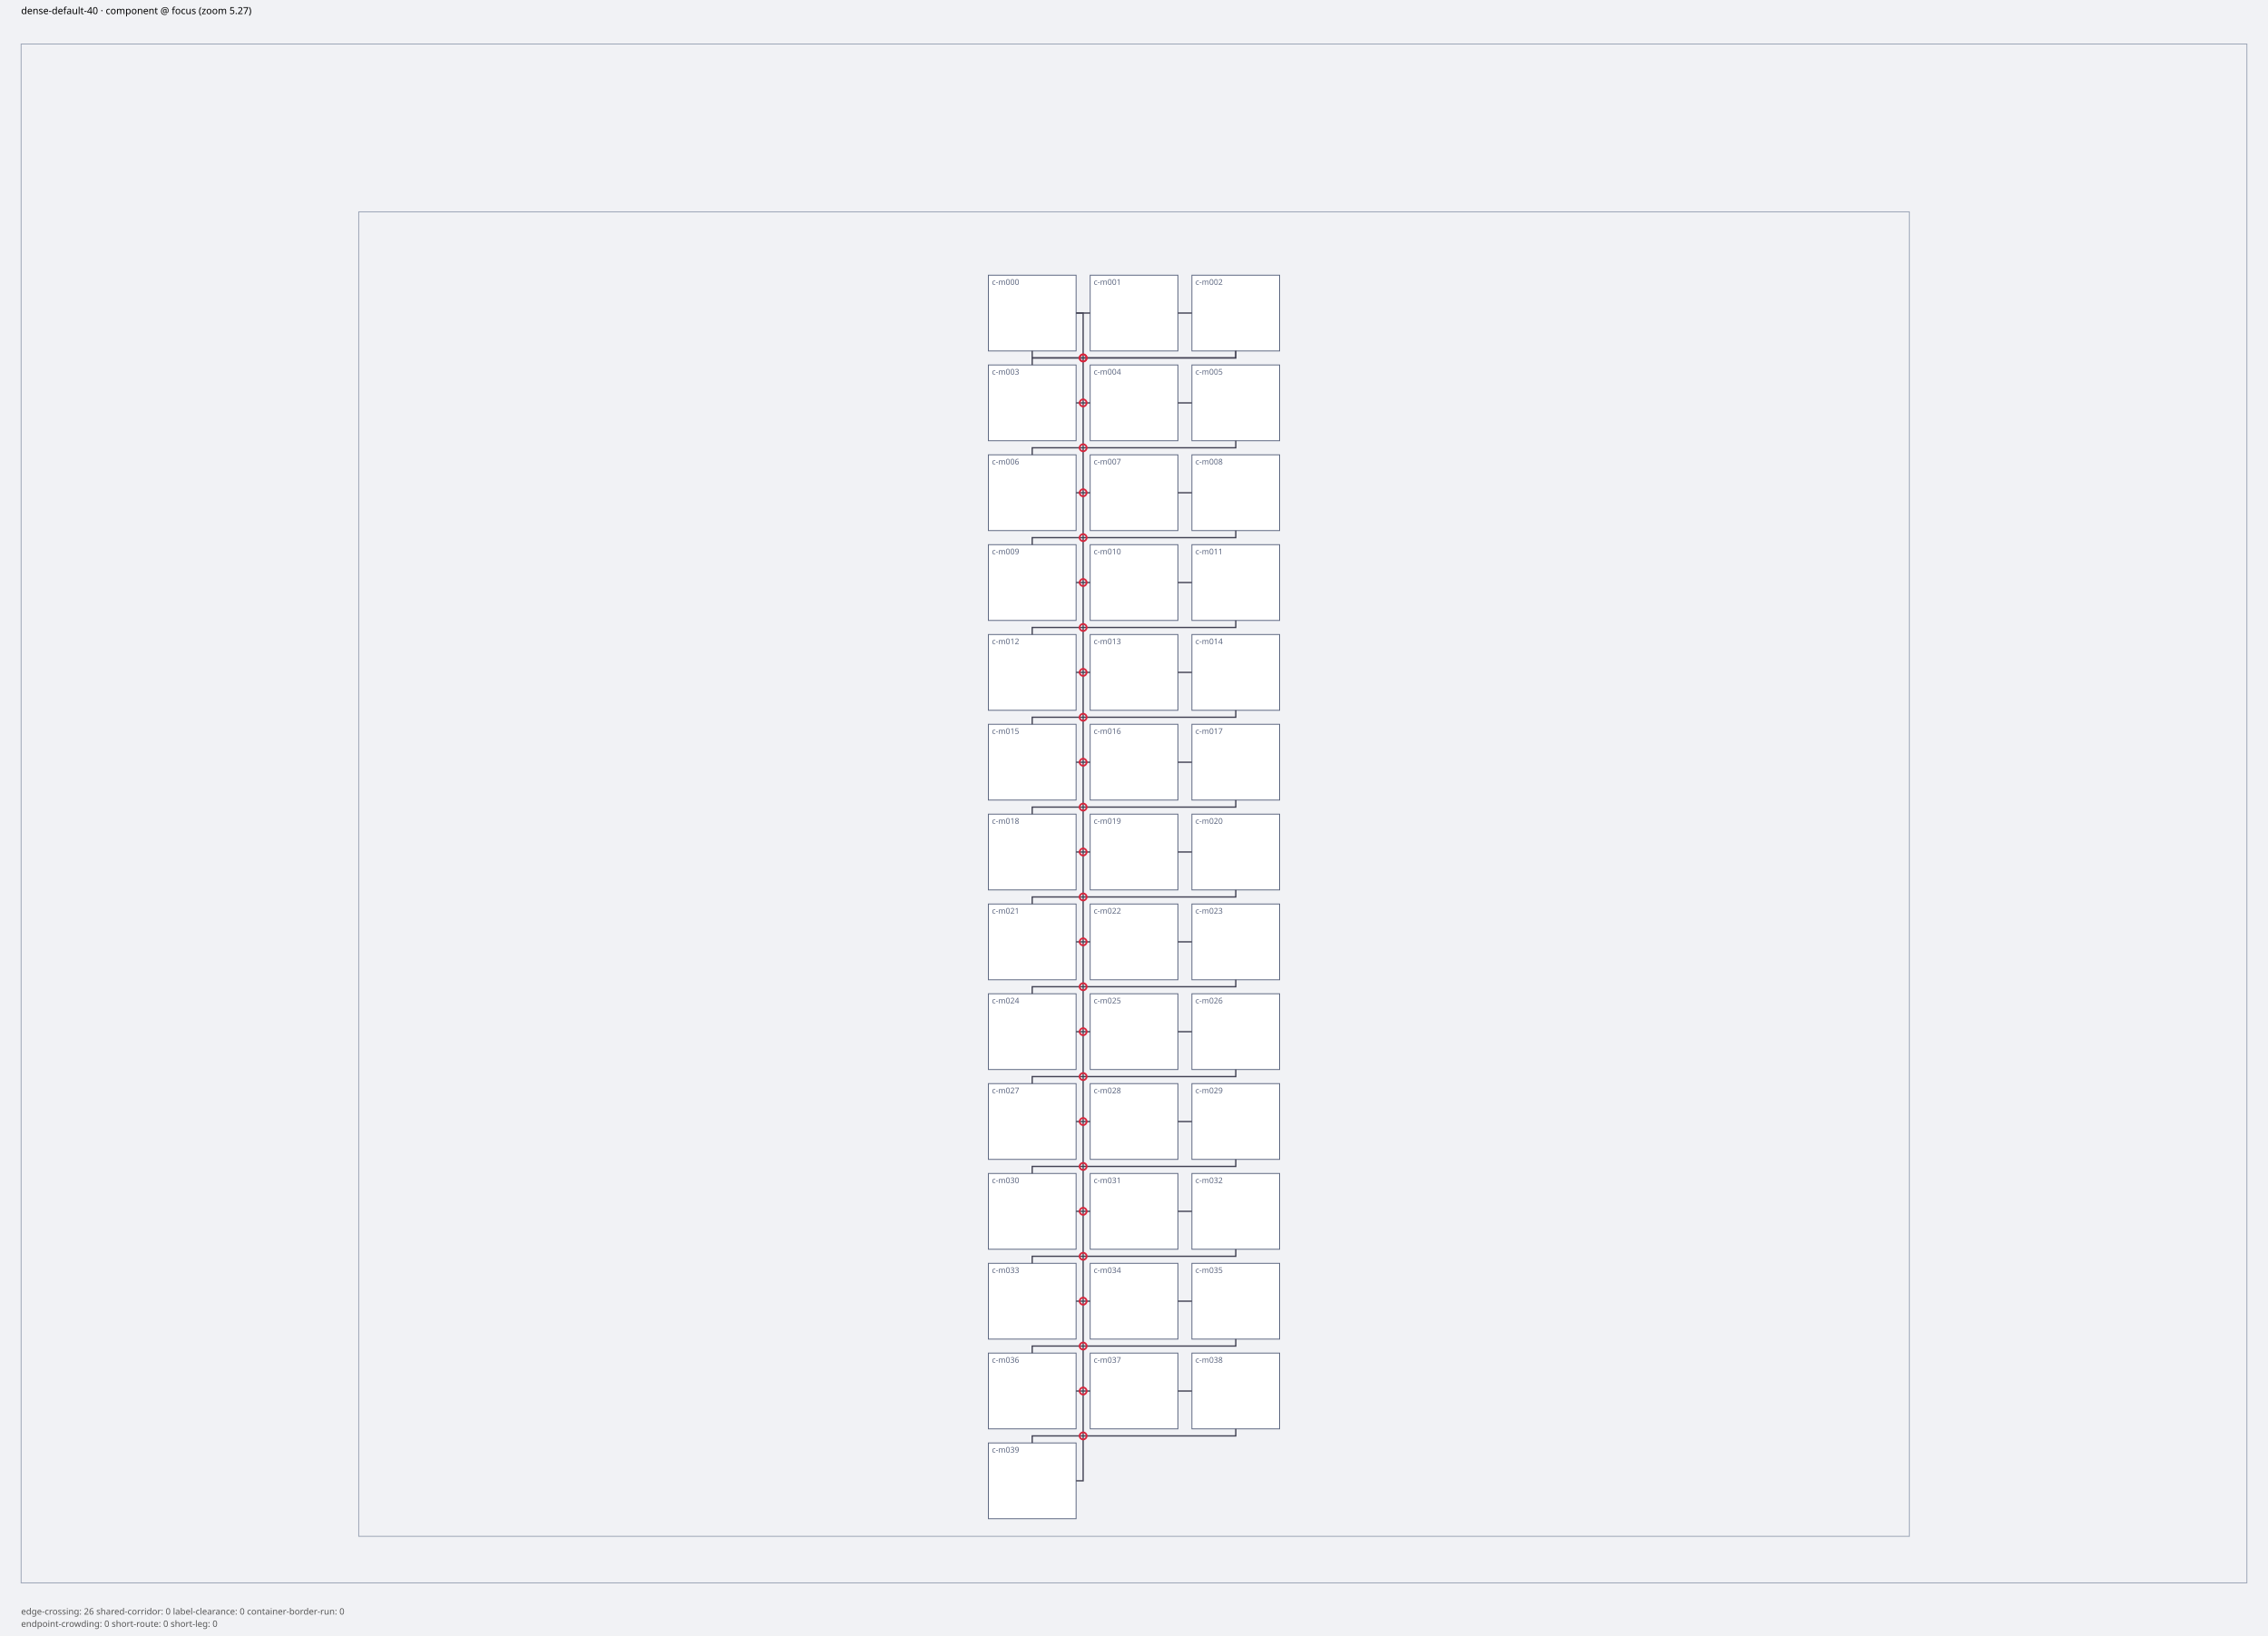
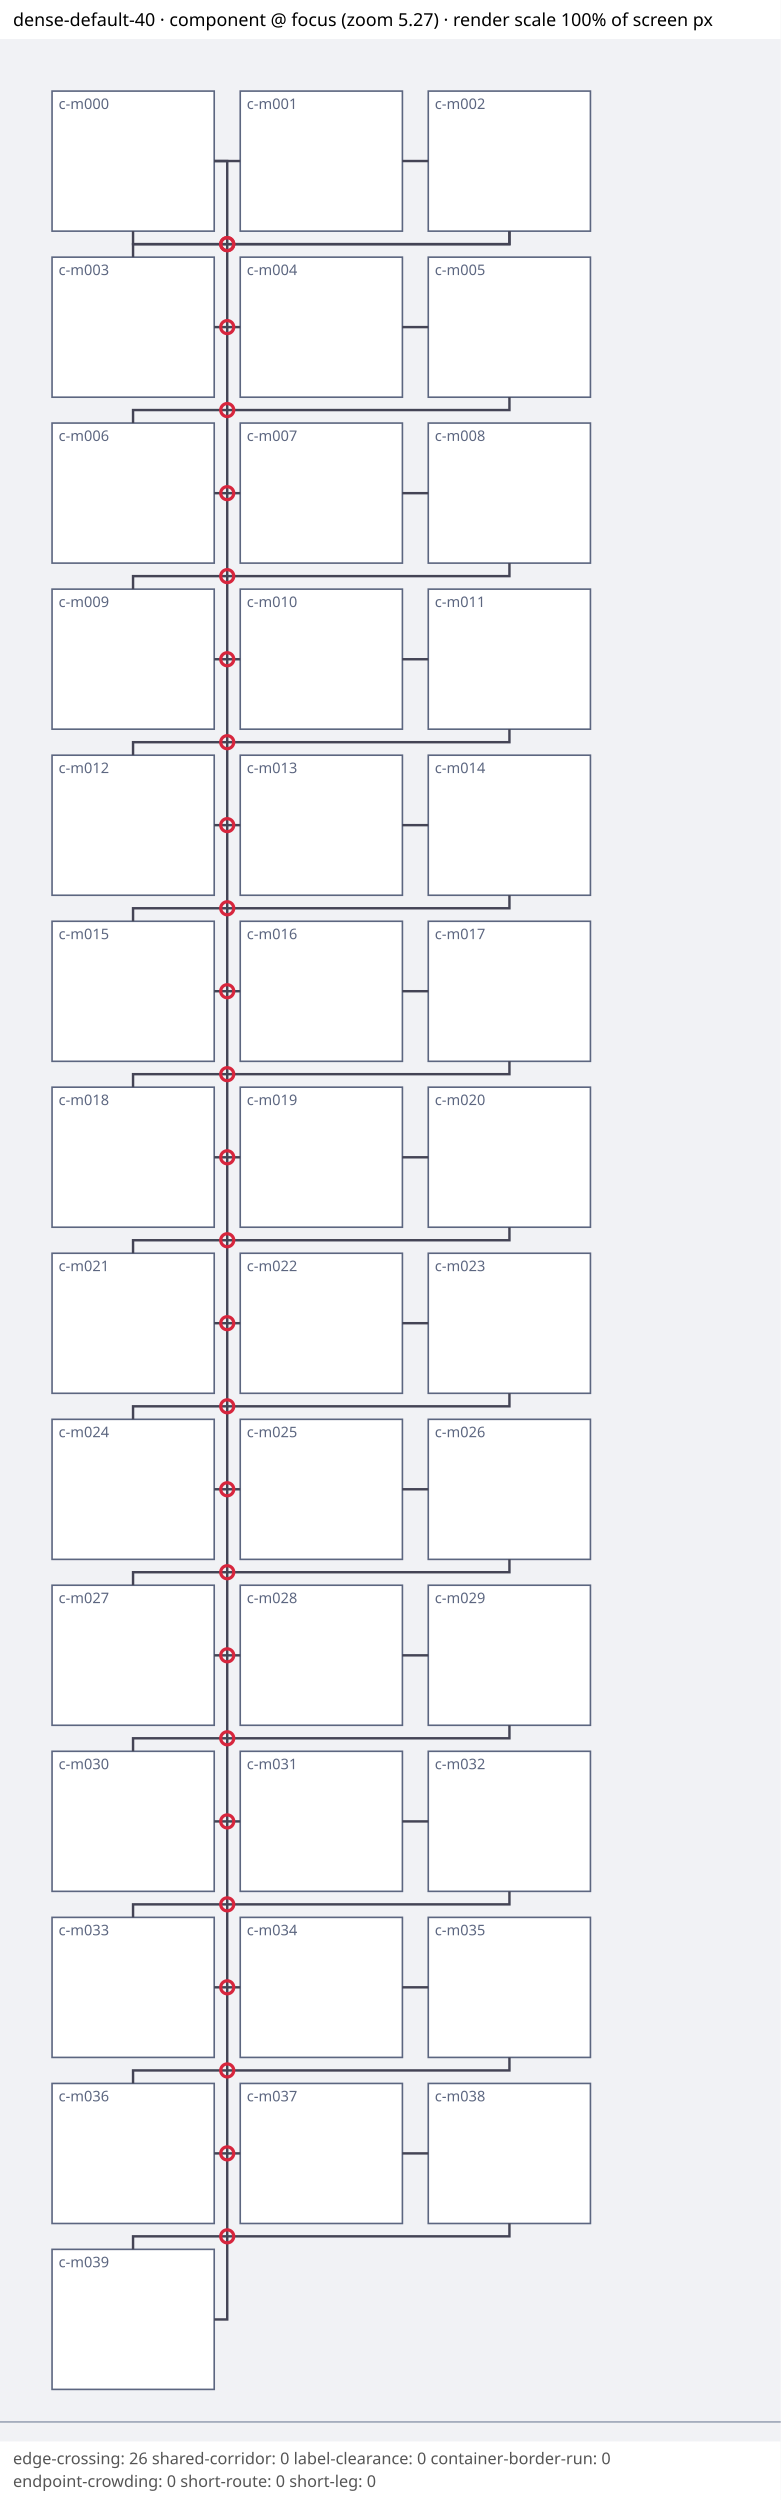
- <svg xmlns="http://www.w3.org/2000/svg" width="2577.6" height="1858.6" viewBox="0 0 2577.6 1858.6" font-family="sans-serif" font-size="11">
-   <rect width="100%" height="100%" fill="#f1f2f5" />
-   <rect x="24" y="50" width="2529.6" height="1748.6" fill="none" stroke="#9aa3b5" stroke-width="1" />
-   <rect x="407.7" y="240.7" width="1762.3" height="1505" fill="none" stroke="#9aa3b5" stroke-width="1" />
-   <rect x="1123.3" y="312.7" width="99.7" height="86.1" fill="#fff" stroke="#5c6680" stroke-width="1" />
-   <text x="1127.3" y="323.7" font-size="9" fill="#5c6680">c-m000</text>
-   <rect x="1239" y="312.7" width="99.7" height="86.1" fill="#fff" stroke="#5c6680" stroke-width="1" />
-   <text x="1243" y="323.7" font-size="9" fill="#5c6680">c-m001</text>
-   <rect x="1354.6" y="312.7" width="99.7" height="86.1" fill="#fff" stroke="#5c6680" stroke-width="1" />
-   <text x="1358.6" y="323.7" font-size="9" fill="#5c6680">c-m002</text>
-   <rect x="1123.3" y="414.7" width="99.7" height="86.1" fill="#fff" stroke="#5c6680" stroke-width="1" />
-   <text x="1127.3" y="425.7" font-size="9" fill="#5c6680">c-m003</text>
-   <rect x="1239" y="414.7" width="99.7" height="86.1" fill="#fff" stroke="#5c6680" stroke-width="1" />
-   <text x="1243" y="425.7" font-size="9" fill="#5c6680">c-m004</text>
-   <rect x="1354.6" y="414.7" width="99.7" height="86.1" fill="#fff" stroke="#5c6680" stroke-width="1" />
-   <text x="1358.6" y="425.7" font-size="9" fill="#5c6680">c-m005</text>
-   <rect x="1123.3" y="516.8" width="99.7" height="86.1" fill="#fff" stroke="#5c6680" stroke-width="1" />
-   <text x="1127.3" y="527.8" font-size="9" fill="#5c6680">c-m006</text>
-   <rect x="1239" y="516.8" width="99.7" height="86.1" fill="#fff" stroke="#5c6680" stroke-width="1" />
-   <text x="1243" y="527.8" font-size="9" fill="#5c6680">c-m007</text>
-   <rect x="1354.6" y="516.8" width="99.7" height="86.1" fill="#fff" stroke="#5c6680" stroke-width="1" />
-   <text x="1358.6" y="527.8" font-size="9" fill="#5c6680">c-m008</text>
-   <rect x="1123.3" y="618.9" width="99.7" height="86.1" fill="#fff" stroke="#5c6680" stroke-width="1" />
-   <text x="1127.3" y="629.9" font-size="9" fill="#5c6680">c-m009</text>
-   <rect x="1239" y="618.9" width="99.7" height="86.1" fill="#fff" stroke="#5c6680" stroke-width="1" />
-   <text x="1243" y="629.9" font-size="9" fill="#5c6680">c-m010</text>
-   <rect x="1354.6" y="618.9" width="99.7" height="86.1" fill="#fff" stroke="#5c6680" stroke-width="1" />
-   <text x="1358.6" y="629.9" font-size="9" fill="#5c6680">c-m011</text>
-   <rect x="1123.3" y="721" width="99.7" height="86.1" fill="#fff" stroke="#5c6680" stroke-width="1" />
-   <text x="1127.3" y="732" font-size="9" fill="#5c6680">c-m012</text>
-   <rect x="1239" y="721" width="99.7" height="86.1" fill="#fff" stroke="#5c6680" stroke-width="1" />
-   <text x="1243" y="732" font-size="9" fill="#5c6680">c-m013</text>
-   <rect x="1354.6" y="721" width="99.7" height="86.1" fill="#fff" stroke="#5c6680" stroke-width="1" />
-   <text x="1358.6" y="732" font-size="9" fill="#5c6680">c-m014</text>
-   <rect x="1123.3" y="823" width="99.7" height="86.1" fill="#fff" stroke="#5c6680" stroke-width="1" />
-   <text x="1127.3" y="834" font-size="9" fill="#5c6680">c-m015</text>
-   <rect x="1239" y="823" width="99.7" height="86.1" fill="#fff" stroke="#5c6680" stroke-width="1" />
-   <text x="1243" y="834" font-size="9" fill="#5c6680">c-m016</text>
-   <rect x="1354.6" y="823" width="99.7" height="86.1" fill="#fff" stroke="#5c6680" stroke-width="1" />
-   <text x="1358.6" y="834" font-size="9" fill="#5c6680">c-m017</text>
-   <rect x="1123.3" y="925.1" width="99.7" height="86.1" fill="#fff" stroke="#5c6680" stroke-width="1" />
-   <text x="1127.3" y="936.1" font-size="9" fill="#5c6680">c-m018</text>
-   <rect x="1239" y="925.1" width="99.7" height="86.1" fill="#fff" stroke="#5c6680" stroke-width="1" />
-   <text x="1243" y="936.1" font-size="9" fill="#5c6680">c-m019</text>
-   <rect x="1354.6" y="925.1" width="99.7" height="86.1" fill="#fff" stroke="#5c6680" stroke-width="1" />
-   <text x="1358.6" y="936.1" font-size="9" fill="#5c6680">c-m020</text>
-   <rect x="1123.3" y="1027.2" width="99.7" height="86.1" fill="#fff" stroke="#5c6680" stroke-width="1" />
-   <text x="1127.3" y="1038.2" font-size="9" fill="#5c6680">c-m021</text>
-   <rect x="1239" y="1027.2" width="99.7" height="86.1" fill="#fff" stroke="#5c6680" stroke-width="1" />
-   <text x="1243" y="1038.2" font-size="9" fill="#5c6680">c-m022</text>
-   <rect x="1354.6" y="1027.2" width="99.7" height="86.1" fill="#fff" stroke="#5c6680" stroke-width="1" />
-   <text x="1358.6" y="1038.2" font-size="9" fill="#5c6680">c-m023</text>
-   <rect x="1123.3" y="1129.2" width="99.7" height="86.1" fill="#fff" stroke="#5c6680" stroke-width="1" />
-   <text x="1127.3" y="1140.2" font-size="9" fill="#5c6680">c-m024</text>
-   <rect x="1239" y="1129.2" width="99.7" height="86.1" fill="#fff" stroke="#5c6680" stroke-width="1" />
-   <text x="1243" y="1140.2" font-size="9" fill="#5c6680">c-m025</text>
-   <rect x="1354.6" y="1129.2" width="99.7" height="86.1" fill="#fff" stroke="#5c6680" stroke-width="1" />
-   <text x="1358.6" y="1140.2" font-size="9" fill="#5c6680">c-m026</text>
-   <rect x="1123.3" y="1231.3" width="99.7" height="86.1" fill="#fff" stroke="#5c6680" stroke-width="1" />
-   <text x="1127.3" y="1242.3" font-size="9" fill="#5c6680">c-m027</text>
-   <rect x="1239" y="1231.3" width="99.7" height="86.1" fill="#fff" stroke="#5c6680" stroke-width="1" />
-   <text x="1243" y="1242.3" font-size="9" fill="#5c6680">c-m028</text>
-   <rect x="1354.6" y="1231.3" width="99.7" height="86.1" fill="#fff" stroke="#5c6680" stroke-width="1" />
-   <text x="1358.6" y="1242.3" font-size="9" fill="#5c6680">c-m029</text>
-   <rect x="1123.3" y="1333.4" width="99.7" height="86.1" fill="#fff" stroke="#5c6680" stroke-width="1" />
-   <text x="1127.3" y="1344.4" font-size="9" fill="#5c6680">c-m030</text>
-   <rect x="1239" y="1333.4" width="99.7" height="86.1" fill="#fff" stroke="#5c6680" stroke-width="1" />
-   <text x="1243" y="1344.4" font-size="9" fill="#5c6680">c-m031</text>
-   <rect x="1354.6" y="1333.4" width="99.7" height="86.1" fill="#fff" stroke="#5c6680" stroke-width="1" />
-   <text x="1358.6" y="1344.4" font-size="9" fill="#5c6680">c-m032</text>
-   <rect x="1123.3" y="1435.5" width="99.7" height="86.1" fill="#fff" stroke="#5c6680" stroke-width="1" />
-   <text x="1127.3" y="1446.5" font-size="9" fill="#5c6680">c-m033</text>
-   <rect x="1239" y="1435.5" width="99.7" height="86.1" fill="#fff" stroke="#5c6680" stroke-width="1" />
-   <text x="1243" y="1446.5" font-size="9" fill="#5c6680">c-m034</text>
-   <rect x="1354.6" y="1435.5" width="99.7" height="86.1" fill="#fff" stroke="#5c6680" stroke-width="1" />
-   <text x="1358.6" y="1446.5" font-size="9" fill="#5c6680">c-m035</text>
-   <rect x="1123.3" y="1537.5" width="99.7" height="86.1" fill="#fff" stroke="#5c6680" stroke-width="1" />
-   <text x="1127.3" y="1548.5" font-size="9" fill="#5c6680">c-m036</text>
-   <rect x="1239" y="1537.5" width="99.7" height="86.1" fill="#fff" stroke="#5c6680" stroke-width="1" />
-   <text x="1243" y="1548.5" font-size="9" fill="#5c6680">c-m037</text>
-   <rect x="1354.6" y="1537.5" width="99.7" height="86.1" fill="#fff" stroke="#5c6680" stroke-width="1" />
-   <text x="1358.6" y="1548.5" font-size="9" fill="#5c6680">c-m038</text>
-   <rect x="1123.3" y="1639.6" width="99.7" height="86.1" fill="#fff" stroke="#5c6680" stroke-width="1" />
-   <text x="1127.3" y="1650.6" font-size="9" fill="#5c6680">c-m039</text>
-   <polyline points="1223,355.7 1239,355.7" fill="none" stroke="#445" stroke-width="1.5" />
-   <polyline points="1173.1,398.7 1173.1,406.7 1404.5,406.7 1404.5,398.7" fill="none" stroke="#445" stroke-width="1.5" />
-   <polyline points="1338.6,355.7 1354.6,355.7" fill="none" stroke="#445" stroke-width="1.5" />
-   <polyline points="1404.5,398.7 1404.5,406.7 1173.1,406.7 1173.1,414.7" fill="none" stroke="#445" stroke-width="1.5" />
-   <polyline points="1223,457.8 1239,457.8" fill="none" stroke="#445" stroke-width="1.5" />
-   <polyline points="1338.6,457.8 1354.6,457.8" fill="none" stroke="#445" stroke-width="1.5" />
-   <polyline points="1404.5,500.8 1404.5,508.8 1173.1,508.8 1173.1,516.8" fill="none" stroke="#445" stroke-width="1.5" />
-   <polyline points="1223,559.9 1239,559.9" fill="none" stroke="#445" stroke-width="1.5" />
-   <polyline points="1338.6,559.9 1354.6,559.9" fill="none" stroke="#445" stroke-width="1.5" />
-   <polyline points="1404.5,602.9 1404.5,610.9 1173.1,610.9 1173.1,618.9" fill="none" stroke="#445" stroke-width="1.5" />
-   <polyline points="1223,661.9 1239,661.9" fill="none" stroke="#445" stroke-width="1.5" />
-   <polyline points="1338.6,661.9 1354.6,661.9" fill="none" stroke="#445" stroke-width="1.5" />
-   <polyline points="1404.5,705 1404.5,713 1173.1,713 1173.1,721" fill="none" stroke="#445" stroke-width="1.5" />
-   <polyline points="1223,764 1239,764" fill="none" stroke="#445" stroke-width="1.5" />
-   <polyline points="1338.6,764 1354.6,764" fill="none" stroke="#445" stroke-width="1.5" />
-   <polyline points="1404.5,807 1404.5,815 1173.1,815 1173.1,823" fill="none" stroke="#445" stroke-width="1.5" />
-   <polyline points="1223,866.1 1239,866.1" fill="none" stroke="#445" stroke-width="1.5" />
-   <polyline points="1338.6,866.1 1354.6,866.1" fill="none" stroke="#445" stroke-width="1.5" />
-   <polyline points="1404.5,909.1 1404.5,917.1 1173.1,917.1 1173.1,925.1" fill="none" stroke="#445" stroke-width="1.5" />
-   <polyline points="1223,968.1 1239,968.1" fill="none" stroke="#445" stroke-width="1.5" />
-   <polyline points="1338.6,968.1 1354.6,968.1" fill="none" stroke="#445" stroke-width="1.5" />
-   <polyline points="1404.5,1011.2 1404.5,1019.2 1173.1,1019.2 1173.1,1027.2" fill="none" stroke="#445" stroke-width="1.5" />
-   <polyline points="1223,1070.2 1239,1070.2" fill="none" stroke="#445" stroke-width="1.5" />
-   <polyline points="1338.6,1070.2 1354.6,1070.2" fill="none" stroke="#445" stroke-width="1.5" />
-   <polyline points="1404.5,1113.2 1404.5,1121.2 1173.1,1121.2 1173.1,1129.2" fill="none" stroke="#445" stroke-width="1.5" />
-   <polyline points="1223,1172.3 1239,1172.3" fill="none" stroke="#445" stroke-width="1.5" />
-   <polyline points="1338.6,1172.3 1354.6,1172.3" fill="none" stroke="#445" stroke-width="1.5" />
-   <polyline points="1404.5,1215.3 1404.5,1223.3 1173.1,1223.3 1173.1,1231.3" fill="none" stroke="#445" stroke-width="1.5" />
-   <polyline points="1223,1274.4 1239,1274.4" fill="none" stroke="#445" stroke-width="1.5" />
-   <polyline points="1338.6,1274.4 1354.6,1274.4" fill="none" stroke="#445" stroke-width="1.5" />
-   <polyline points="1404.5,1317.4 1404.5,1325.4 1173.1,1325.4 1173.1,1333.4" fill="none" stroke="#445" stroke-width="1.5" />
-   <polyline points="1223,1376.4 1239,1376.4" fill="none" stroke="#445" stroke-width="1.5" />
-   <polyline points="1338.6,1376.4 1354.6,1376.4" fill="none" stroke="#445" stroke-width="1.5" />
-   <polyline points="1404.5,1419.5 1404.5,1427.5 1173.1,1427.5 1173.1,1435.5" fill="none" stroke="#445" stroke-width="1.5" />
-   <polyline points="1223,1478.5 1239,1478.5" fill="none" stroke="#445" stroke-width="1.5" />
-   <polyline points="1338.6,1478.5 1354.6,1478.5" fill="none" stroke="#445" stroke-width="1.5" />
-   <polyline points="1404.5,1521.5 1404.5,1529.5 1173.1,1529.5 1173.1,1537.5" fill="none" stroke="#445" stroke-width="1.5" />
-   <polyline points="1223,1580.6 1239,1580.6" fill="none" stroke="#445" stroke-width="1.5" />
-   <polyline points="1338.6,1580.6 1354.6,1580.6" fill="none" stroke="#445" stroke-width="1.5" />
-   <polyline points="1404.5,1623.6 1404.5,1631.6 1173.1,1631.6 1173.1,1639.6" fill="none" stroke="#445" stroke-width="1.5" />
-   <polyline points="1223,1682.6 1231,1682.6 1231,355.7 1223,355.7" fill="none" stroke="#445" stroke-width="1.5" />
-   <circle cx="1231" cy="406.7" r="4" fill="none" stroke="#d7263d" stroke-width="2" />
-   <circle cx="1231" cy="406.7" r="4" fill="none" stroke="#d7263d" stroke-width="2" />
-   <circle cx="1231" cy="457.8" r="4" fill="none" stroke="#d7263d" stroke-width="2" />
-   <circle cx="1231" cy="508.8" r="4" fill="none" stroke="#d7263d" stroke-width="2" />
-   <circle cx="1231" cy="559.9" r="4" fill="none" stroke="#d7263d" stroke-width="2" />
-   <circle cx="1231" cy="610.9" r="4" fill="none" stroke="#d7263d" stroke-width="2" />
-   <circle cx="1231" cy="661.9" r="4" fill="none" stroke="#d7263d" stroke-width="2" />
-   <circle cx="1231" cy="713" r="4" fill="none" stroke="#d7263d" stroke-width="2" />
-   <circle cx="1231" cy="764" r="4" fill="none" stroke="#d7263d" stroke-width="2" />
-   <circle cx="1231" cy="815" r="4" fill="none" stroke="#d7263d" stroke-width="2" />
-   <circle cx="1231" cy="866.1" r="4" fill="none" stroke="#d7263d" stroke-width="2" />
-   <circle cx="1231" cy="917.1" r="4" fill="none" stroke="#d7263d" stroke-width="2" />
-   <circle cx="1231" cy="968.1" r="4" fill="none" stroke="#d7263d" stroke-width="2" />
-   <circle cx="1231" cy="1019.2" r="4" fill="none" stroke="#d7263d" stroke-width="2" />
-   <circle cx="1231" cy="1070.2" r="4" fill="none" stroke="#d7263d" stroke-width="2" />
-   <circle cx="1231" cy="1121.2" r="4" fill="none" stroke="#d7263d" stroke-width="2" />
-   <circle cx="1231" cy="1172.3" r="4" fill="none" stroke="#d7263d" stroke-width="2" />
-   <circle cx="1231" cy="1223.3" r="4" fill="none" stroke="#d7263d" stroke-width="2" />
-   <circle cx="1231" cy="1274.4" r="4" fill="none" stroke="#d7263d" stroke-width="2" />
-   <circle cx="1231" cy="1325.4" r="4" fill="none" stroke="#d7263d" stroke-width="2" />
-   <circle cx="1231" cy="1376.4" r="4" fill="none" stroke="#d7263d" stroke-width="2" />
-   <circle cx="1231" cy="1427.5" r="4" fill="none" stroke="#d7263d" stroke-width="2" />
-   <circle cx="1231" cy="1478.5" r="4" fill="none" stroke="#d7263d" stroke-width="2" />
-   <circle cx="1231" cy="1529.5" r="4" fill="none" stroke="#d7263d" stroke-width="2" />
-   <circle cx="1231" cy="1580.6" r="4" fill="none" stroke="#d7263d" stroke-width="2" />
-   <circle cx="1231" cy="1631.6" r="4" fill="none" stroke="#d7263d" stroke-width="2" />
-   <rect width="100%" height="22" fill="#f1f2f5" />
-   <text x="24" y="16">dense-default-40 · component @ focus (zoom 5.27)</text>
-   <text x="24" y="1834.6" font-size="10" fill="#555">edge-crossing: 26   shared-corridor: 0   label-clearance: 0   container-border-run: 0</text>
-   <text x="24" y="1848.6" font-size="10" fill="#555">endpoint-crowding: 0   short-route: 0   short-leg: 0</text>
+ <svg xmlns="http://www.w3.org/2000/svg" width="480" height="1537" viewBox="0 0 480 1537" font-family="sans-serif" font-size="11">
+   <defs>
+     <clipPath id="frame">
+       <rect x="0" y="24" width="480" height="1477" />
+     </clipPath>
+   </defs>
+   <rect width="100%" height="100%" fill="#fff" />
+   <rect x="0" y="24" width="480" height="1477" fill="#f1f2f5" />
+   <g clip-path="url(#frame)">
+     <rect x="-1067.3" y="-206.7" width="2529.6" height="1748.6" fill="none" stroke="#9aa3b5" stroke-width="1" />
+     <rect x="-683.6" y="-16" width="1762.3" height="1505" fill="none" stroke="#9aa3b5" stroke-width="1" />
+     <rect x="32" y="56" width="99.7" height="86.1" fill="#fff" stroke="#5c6680" stroke-width="1" />
+     <text x="36" y="67" font-size="9" fill="#5c6680">c-m000</text>
+     <rect x="147.7" y="56" width="99.7" height="86.1" fill="#fff" stroke="#5c6680" stroke-width="1" />
+     <text x="151.7" y="67" font-size="9" fill="#5c6680">c-m001</text>
+     <rect x="263.3" y="56" width="99.7" height="86.1" fill="#fff" stroke="#5c6680" stroke-width="1" />
+     <text x="267.3" y="67" font-size="9" fill="#5c6680">c-m002</text>
+     <rect x="32" y="158.1" width="99.7" height="86.1" fill="#fff" stroke="#5c6680" stroke-width="1" />
+     <text x="36" y="169.1" font-size="9" fill="#5c6680">c-m003</text>
+     <rect x="147.7" y="158.1" width="99.7" height="86.1" fill="#fff" stroke="#5c6680" stroke-width="1" />
+     <text x="151.7" y="169.1" font-size="9" fill="#5c6680">c-m004</text>
+     <rect x="263.3" y="158.1" width="99.7" height="86.1" fill="#fff" stroke="#5c6680" stroke-width="1" />
+     <text x="267.3" y="169.1" font-size="9" fill="#5c6680">c-m005</text>
+     <rect x="32" y="260.1" width="99.7" height="86.1" fill="#fff" stroke="#5c6680" stroke-width="1" />
+     <text x="36" y="271.1" font-size="9" fill="#5c6680">c-m006</text>
+     <rect x="147.7" y="260.1" width="99.7" height="86.1" fill="#fff" stroke="#5c6680" stroke-width="1" />
+     <text x="151.7" y="271.1" font-size="9" fill="#5c6680">c-m007</text>
+     <rect x="263.3" y="260.1" width="99.7" height="86.1" fill="#fff" stroke="#5c6680" stroke-width="1" />
+     <text x="267.3" y="271.1" font-size="9" fill="#5c6680">c-m008</text>
+     <rect x="32" y="362.2" width="99.7" height="86.1" fill="#fff" stroke="#5c6680" stroke-width="1" />
+     <text x="36" y="373.2" font-size="9" fill="#5c6680">c-m009</text>
+     <rect x="147.7" y="362.2" width="99.7" height="86.1" fill="#fff" stroke="#5c6680" stroke-width="1" />
+     <text x="151.7" y="373.2" font-size="9" fill="#5c6680">c-m010</text>
+     <rect x="263.3" y="362.2" width="99.7" height="86.1" fill="#fff" stroke="#5c6680" stroke-width="1" />
+     <text x="267.3" y="373.2" font-size="9" fill="#5c6680">c-m011</text>
+     <rect x="32" y="464.3" width="99.7" height="86.1" fill="#fff" stroke="#5c6680" stroke-width="1" />
+     <text x="36" y="475.3" font-size="9" fill="#5c6680">c-m012</text>
+     <rect x="147.7" y="464.3" width="99.7" height="86.1" fill="#fff" stroke="#5c6680" stroke-width="1" />
+     <text x="151.7" y="475.3" font-size="9" fill="#5c6680">c-m013</text>
+     <rect x="263.3" y="464.3" width="99.7" height="86.1" fill="#fff" stroke="#5c6680" stroke-width="1" />
+     <text x="267.3" y="475.3" font-size="9" fill="#5c6680">c-m014</text>
+     <rect x="32" y="566.4" width="99.7" height="86.1" fill="#fff" stroke="#5c6680" stroke-width="1" />
+     <text x="36" y="577.4" font-size="9" fill="#5c6680">c-m015</text>
+     <rect x="147.7" y="566.4" width="99.7" height="86.1" fill="#fff" stroke="#5c6680" stroke-width="1" />
+     <text x="151.7" y="577.4" font-size="9" fill="#5c6680">c-m016</text>
+     <rect x="263.3" y="566.4" width="99.7" height="86.1" fill="#fff" stroke="#5c6680" stroke-width="1" />
+     <text x="267.3" y="577.4" font-size="9" fill="#5c6680">c-m017</text>
+     <rect x="32" y="668.4" width="99.7" height="86.1" fill="#fff" stroke="#5c6680" stroke-width="1" />
+     <text x="36" y="679.4" font-size="9" fill="#5c6680">c-m018</text>
+     <rect x="147.7" y="668.4" width="99.7" height="86.1" fill="#fff" stroke="#5c6680" stroke-width="1" />
+     <text x="151.7" y="679.4" font-size="9" fill="#5c6680">c-m019</text>
+     <rect x="263.3" y="668.4" width="99.7" height="86.1" fill="#fff" stroke="#5c6680" stroke-width="1" />
+     <text x="267.3" y="679.4" font-size="9" fill="#5c6680">c-m020</text>
+     <rect x="32" y="770.5" width="99.7" height="86.1" fill="#fff" stroke="#5c6680" stroke-width="1" />
+     <text x="36" y="781.5" font-size="9" fill="#5c6680">c-m021</text>
+     <rect x="147.7" y="770.5" width="99.7" height="86.1" fill="#fff" stroke="#5c6680" stroke-width="1" />
+     <text x="151.7" y="781.5" font-size="9" fill="#5c6680">c-m022</text>
+     <rect x="263.3" y="770.5" width="99.7" height="86.1" fill="#fff" stroke="#5c6680" stroke-width="1" />
+     <text x="267.3" y="781.5" font-size="9" fill="#5c6680">c-m023</text>
+     <rect x="32" y="872.6" width="99.7" height="86.1" fill="#fff" stroke="#5c6680" stroke-width="1" />
+     <text x="36" y="883.6" font-size="9" fill="#5c6680">c-m024</text>
+     <rect x="147.7" y="872.6" width="99.7" height="86.1" fill="#fff" stroke="#5c6680" stroke-width="1" />
+     <text x="151.7" y="883.6" font-size="9" fill="#5c6680">c-m025</text>
+     <rect x="263.3" y="872.6" width="99.7" height="86.1" fill="#fff" stroke="#5c6680" stroke-width="1" />
+     <text x="267.3" y="883.6" font-size="9" fill="#5c6680">c-m026</text>
+     <rect x="32" y="974.6" width="99.7" height="86.1" fill="#fff" stroke="#5c6680" stroke-width="1" />
+     <text x="36" y="985.6" font-size="9" fill="#5c6680">c-m027</text>
+     <rect x="147.7" y="974.6" width="99.7" height="86.1" fill="#fff" stroke="#5c6680" stroke-width="1" />
+     <text x="151.7" y="985.6" font-size="9" fill="#5c6680">c-m028</text>
+     <rect x="263.3" y="974.6" width="99.7" height="86.1" fill="#fff" stroke="#5c6680" stroke-width="1" />
+     <text x="267.3" y="985.6" font-size="9" fill="#5c6680">c-m029</text>
+     <rect x="32" y="1076.7" width="99.7" height="86.1" fill="#fff" stroke="#5c6680" stroke-width="1" />
+     <text x="36" y="1087.7" font-size="9" fill="#5c6680">c-m030</text>
+     <rect x="147.7" y="1076.7" width="99.7" height="86.1" fill="#fff" stroke="#5c6680" stroke-width="1" />
+     <text x="151.7" y="1087.7" font-size="9" fill="#5c6680">c-m031</text>
+     <rect x="263.3" y="1076.7" width="99.7" height="86.1" fill="#fff" stroke="#5c6680" stroke-width="1" />
+     <text x="267.3" y="1087.7" font-size="9" fill="#5c6680">c-m032</text>
+     <rect x="32" y="1178.8" width="99.7" height="86.1" fill="#fff" stroke="#5c6680" stroke-width="1" />
+     <text x="36" y="1189.8" font-size="9" fill="#5c6680">c-m033</text>
+     <rect x="147.7" y="1178.8" width="99.7" height="86.1" fill="#fff" stroke="#5c6680" stroke-width="1" />
+     <text x="151.7" y="1189.8" font-size="9" fill="#5c6680">c-m034</text>
+     <rect x="263.3" y="1178.8" width="99.7" height="86.1" fill="#fff" stroke="#5c6680" stroke-width="1" />
+     <text x="267.3" y="1189.8" font-size="9" fill="#5c6680">c-m035</text>
+     <rect x="32" y="1280.9" width="99.7" height="86.1" fill="#fff" stroke="#5c6680" stroke-width="1" />
+     <text x="36" y="1291.9" font-size="9" fill="#5c6680">c-m036</text>
+     <rect x="147.7" y="1280.9" width="99.7" height="86.1" fill="#fff" stroke="#5c6680" stroke-width="1" />
+     <text x="151.7" y="1291.9" font-size="9" fill="#5c6680">c-m037</text>
+     <rect x="263.3" y="1280.9" width="99.7" height="86.1" fill="#fff" stroke="#5c6680" stroke-width="1" />
+     <text x="267.3" y="1291.9" font-size="9" fill="#5c6680">c-m038</text>
+     <rect x="32" y="1382.9" width="99.7" height="86.1" fill="#fff" stroke="#5c6680" stroke-width="1" />
+     <text x="36" y="1393.9" font-size="9" fill="#5c6680">c-m039</text>
+     <polyline points="131.7,99 147.7,99" fill="none" stroke="#445" stroke-width="1.5" />
+     <polyline points="81.8,142.1 81.8,150.1 313.2,150.1 313.2,142.1" fill="none" stroke="#445" stroke-width="1.5" />
+     <polyline points="247.3,99 263.3,99" fill="none" stroke="#445" stroke-width="1.5" />
+     <polyline points="313.2,142.1 313.2,150.1 81.8,150.1 81.8,158.1" fill="none" stroke="#445" stroke-width="1.5" />
+     <polyline points="131.7,201.1 147.7,201.1" fill="none" stroke="#445" stroke-width="1.5" />
+     <polyline points="247.3,201.1 263.3,201.1" fill="none" stroke="#445" stroke-width="1.5" />
+     <polyline points="313.2,244.1 313.2,252.1 81.8,252.1 81.8,260.1" fill="none" stroke="#445" stroke-width="1.5" />
+     <polyline points="131.7,303.2 147.7,303.2" fill="none" stroke="#445" stroke-width="1.5" />
+     <polyline points="247.3,303.2 263.3,303.2" fill="none" stroke="#445" stroke-width="1.5" />
+     <polyline points="313.2,346.2 313.2,354.2 81.8,354.2 81.8,362.2" fill="none" stroke="#445" stroke-width="1.5" />
+     <polyline points="131.7,405.3 147.7,405.3" fill="none" stroke="#445" stroke-width="1.5" />
+     <polyline points="247.3,405.3 263.3,405.3" fill="none" stroke="#445" stroke-width="1.5" />
+     <polyline points="313.2,448.3 313.2,456.3 81.8,456.3 81.8,464.3" fill="none" stroke="#445" stroke-width="1.5" />
+     <polyline points="131.7,507.3 147.7,507.3" fill="none" stroke="#445" stroke-width="1.5" />
+     <polyline points="247.3,507.3 263.3,507.3" fill="none" stroke="#445" stroke-width="1.5" />
+     <polyline points="313.2,550.4 313.2,558.4 81.8,558.4 81.8,566.4" fill="none" stroke="#445" stroke-width="1.5" />
+     <polyline points="131.7,609.4 147.7,609.4" fill="none" stroke="#445" stroke-width="1.5" />
+     <polyline points="247.3,609.4 263.3,609.4" fill="none" stroke="#445" stroke-width="1.5" />
+     <polyline points="313.2,652.4 313.2,660.4 81.8,660.4 81.8,668.4" fill="none" stroke="#445" stroke-width="1.5" />
+     <polyline points="131.7,711.5 147.7,711.5" fill="none" stroke="#445" stroke-width="1.5" />
+     <polyline points="247.3,711.5 263.3,711.5" fill="none" stroke="#445" stroke-width="1.5" />
+     <polyline points="313.2,754.5 313.2,762.5 81.8,762.5 81.8,770.5" fill="none" stroke="#445" stroke-width="1.5" />
+     <polyline points="131.7,813.5 147.7,813.5" fill="none" stroke="#445" stroke-width="1.5" />
+     <polyline points="247.3,813.5 263.3,813.5" fill="none" stroke="#445" stroke-width="1.5" />
+     <polyline points="313.2,856.6 313.2,864.6 81.8,864.6 81.8,872.6" fill="none" stroke="#445" stroke-width="1.5" />
+     <polyline points="131.7,915.6 147.7,915.6" fill="none" stroke="#445" stroke-width="1.5" />
+     <polyline points="247.3,915.6 263.3,915.6" fill="none" stroke="#445" stroke-width="1.5" />
+     <polyline points="313.2,958.6 313.2,966.6 81.8,966.6 81.8,974.6" fill="none" stroke="#445" stroke-width="1.5" />
+     <polyline points="131.7,1017.7 147.7,1017.7" fill="none" stroke="#445" stroke-width="1.5" />
+     <polyline points="247.3,1017.7 263.3,1017.7" fill="none" stroke="#445" stroke-width="1.5" />
+     <polyline points="313.2,1060.7 313.2,1068.7 81.8,1068.7 81.8,1076.7" fill="none" stroke="#445" stroke-width="1.5" />
+     <polyline points="131.7,1119.8 147.7,1119.8" fill="none" stroke="#445" stroke-width="1.5" />
+     <polyline points="247.3,1119.8 263.3,1119.8" fill="none" stroke="#445" stroke-width="1.5" />
+     <polyline points="313.2,1162.8 313.2,1170.8 81.8,1170.8 81.8,1178.8" fill="none" stroke="#445" stroke-width="1.5" />
+     <polyline points="131.7,1221.8 147.7,1221.8" fill="none" stroke="#445" stroke-width="1.5" />
+     <polyline points="247.3,1221.8 263.3,1221.8" fill="none" stroke="#445" stroke-width="1.5" />
+     <polyline points="313.2,1264.9 313.2,1272.9 81.8,1272.9 81.8,1280.9" fill="none" stroke="#445" stroke-width="1.5" />
+     <polyline points="131.7,1323.9 147.7,1323.9" fill="none" stroke="#445" stroke-width="1.5" />
+     <polyline points="247.3,1323.9 263.3,1323.9" fill="none" stroke="#445" stroke-width="1.5" />
+     <polyline points="313.2,1366.9 313.2,1374.9 81.8,1374.9 81.8,1382.9" fill="none" stroke="#445" stroke-width="1.5" />
+     <polyline points="131.7,1426 139.7,1426 139.7,99 131.7,99" fill="none" stroke="#445" stroke-width="1.5" />
+     <circle cx="139.7" cy="150.1" r="4" fill="none" stroke="#d7263d" stroke-width="2" />
+     <circle cx="139.7" cy="150.1" r="4" fill="none" stroke="#d7263d" stroke-width="2" />
+     <circle cx="139.7" cy="201.1" r="4" fill="none" stroke="#d7263d" stroke-width="2" />
+     <circle cx="139.7" cy="252.1" r="4" fill="none" stroke="#d7263d" stroke-width="2" />
+     <circle cx="139.7" cy="303.2" r="4" fill="none" stroke="#d7263d" stroke-width="2" />
+     <circle cx="139.7" cy="354.2" r="4" fill="none" stroke="#d7263d" stroke-width="2" />
+     <circle cx="139.7" cy="405.3" r="4" fill="none" stroke="#d7263d" stroke-width="2" />
+     <circle cx="139.7" cy="456.3" r="4" fill="none" stroke="#d7263d" stroke-width="2" />
+     <circle cx="139.7" cy="507.3" r="4" fill="none" stroke="#d7263d" stroke-width="2" />
+     <circle cx="139.7" cy="558.4" r="4" fill="none" stroke="#d7263d" stroke-width="2" />
+     <circle cx="139.7" cy="609.4" r="4" fill="none" stroke="#d7263d" stroke-width="2" />
+     <circle cx="139.7" cy="660.4" r="4" fill="none" stroke="#d7263d" stroke-width="2" />
+     <circle cx="139.7" cy="711.5" r="4" fill="none" stroke="#d7263d" stroke-width="2" />
+     <circle cx="139.7" cy="762.5" r="4" fill="none" stroke="#d7263d" stroke-width="2" />
+     <circle cx="139.7" cy="813.5" r="4" fill="none" stroke="#d7263d" stroke-width="2" />
+     <circle cx="139.7" cy="864.6" r="4" fill="none" stroke="#d7263d" stroke-width="2" />
+     <circle cx="139.7" cy="915.6" r="4" fill="none" stroke="#d7263d" stroke-width="2" />
+     <circle cx="139.7" cy="966.6" r="4" fill="none" stroke="#d7263d" stroke-width="2" />
+     <circle cx="139.7" cy="1017.7" r="4" fill="none" stroke="#d7263d" stroke-width="2" />
+     <circle cx="139.7" cy="1068.7" r="4" fill="none" stroke="#d7263d" stroke-width="2" />
+     <circle cx="139.7" cy="1119.8" r="4" fill="none" stroke="#d7263d" stroke-width="2" />
+     <circle cx="139.7" cy="1170.8" r="4" fill="none" stroke="#d7263d" stroke-width="2" />
+     <circle cx="139.7" cy="1221.8" r="4" fill="none" stroke="#d7263d" stroke-width="2" />
+     <circle cx="139.7" cy="1272.9" r="4" fill="none" stroke="#d7263d" stroke-width="2" />
+     <circle cx="139.7" cy="1323.9" r="4" fill="none" stroke="#d7263d" stroke-width="2" />
+     <circle cx="139.7" cy="1374.9" r="4" fill="none" stroke="#d7263d" stroke-width="2" />
+   </g>
+   <text x="8" y="16">dense-default-40 · component @ focus (zoom 5.27) · render scale 100% of screen px</text>
+   <text x="8" y="1515" font-size="10" fill="#555">edge-crossing: 26   shared-corridor: 0   label-clearance: 0   container-border-run: 0</text>
+   <text x="8" y="1529" font-size="10" fill="#555">endpoint-crowding: 0   short-route: 0   short-leg: 0</text>
</svg>
